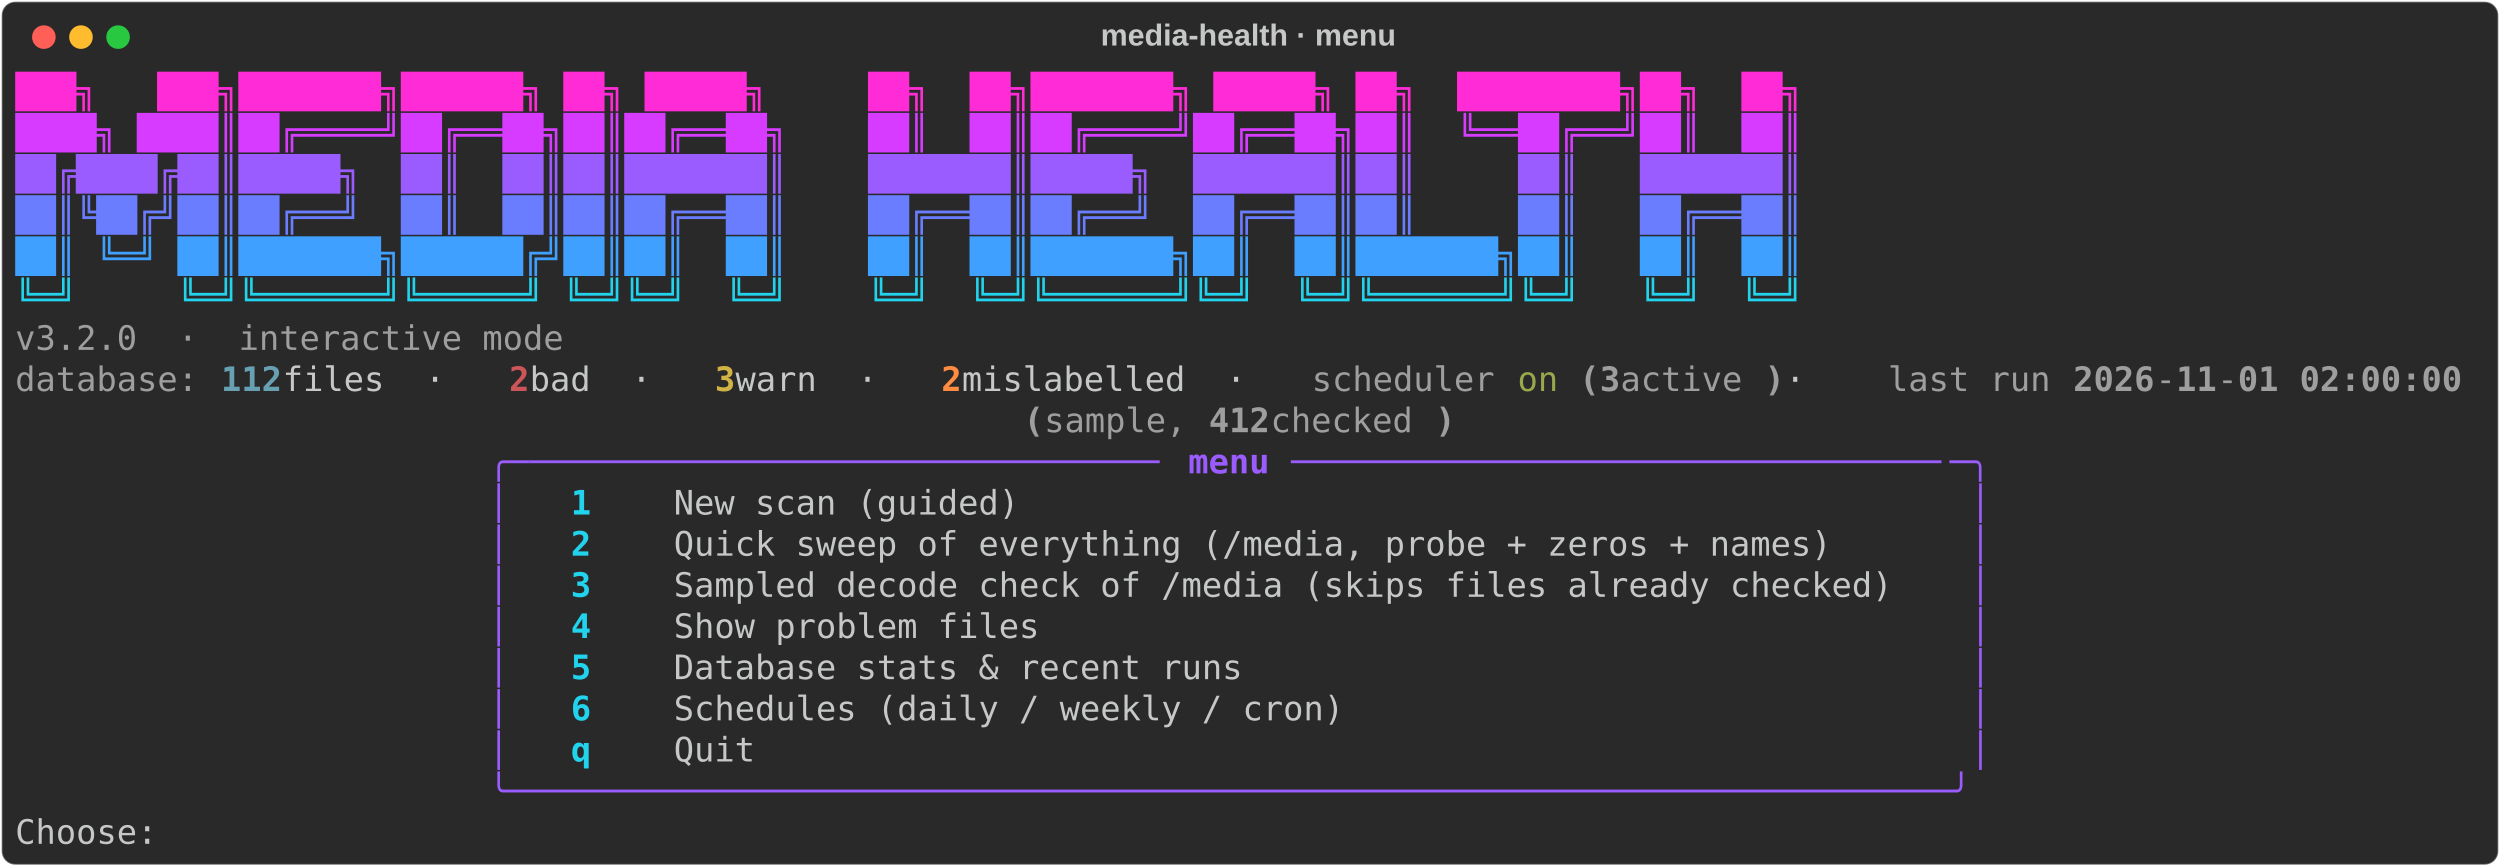
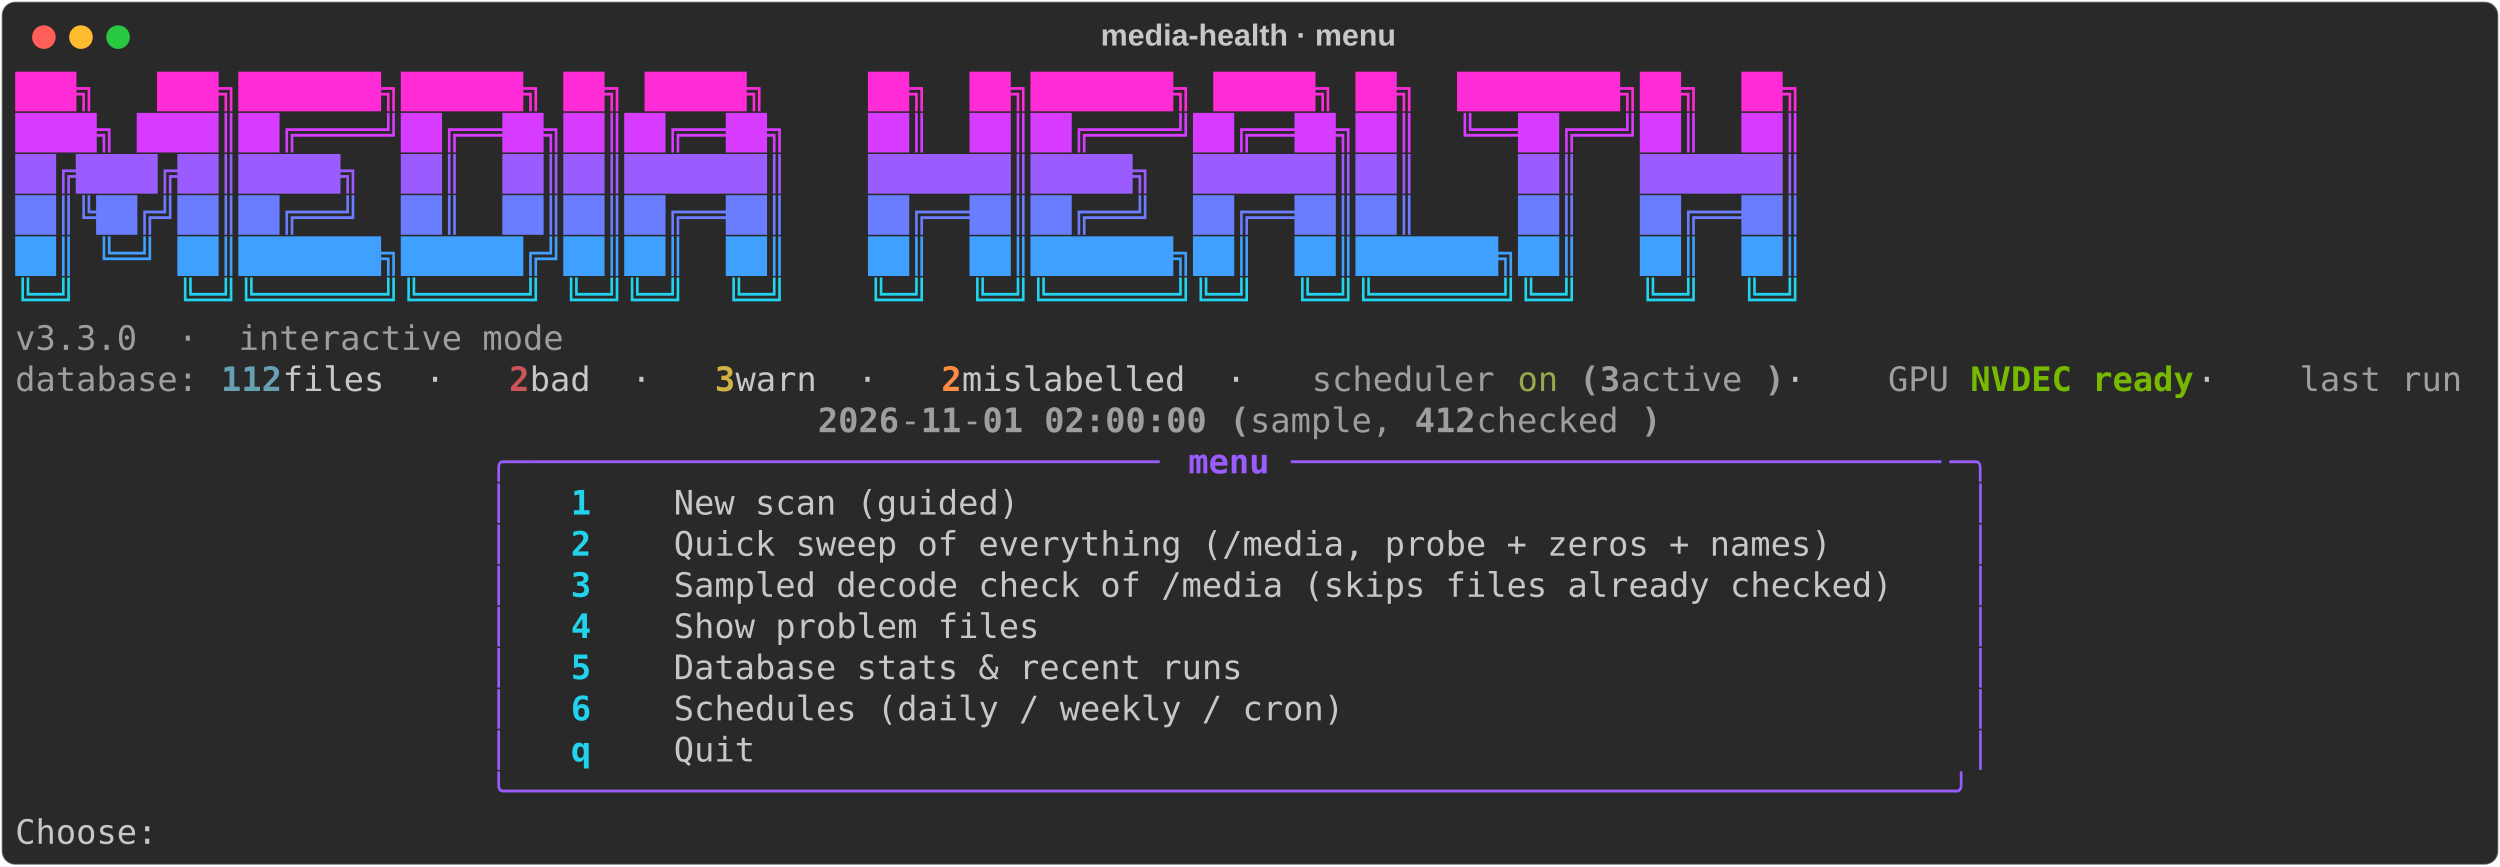
<svg xmlns="http://www.w3.org/2000/svg" class="rich-terminal" viewBox="0 0 1482 513.6">
  <style>

    @font-face {
        font-family: "Fira Code";
        src: local("FiraCode-Regular"),
                url("https://cdnjs.cloudflare.com/ajax/libs/firacode/6.2.0/woff2/FiraCode-Regular.woff2") format("woff2"),
                url("https://cdnjs.cloudflare.com/ajax/libs/firacode/6.2.0/woff/FiraCode-Regular.woff") format("woff");
        font-style: normal;
        font-weight: 400;
    }
    @font-face {
        font-family: "Fira Code";
        src: local("FiraCode-Bold"),
                url("https://cdnjs.cloudflare.com/ajax/libs/firacode/6.2.0/woff2/FiraCode-Bold.woff2") format("woff2"),
                url("https://cdnjs.cloudflare.com/ajax/libs/firacode/6.2.0/woff/FiraCode-Bold.woff") format("woff");
        font-style: bold;
        font-weight: 700;
    }

-     .terminal-2328718735-matrix {
+     .terminal-3671577875-matrix {
        font-family: Fira Code, monospace;
        font-size: 20px;
        line-height: 24.4px;
        font-variant-east-asian: full-width;
    }

-     .terminal-2328718735-title {
+     .terminal-3671577875-title {
        font-size: 18px;
        font-weight: bold;
        font-family: arial;
    }

-     .terminal-2328718735-r1 { fill: #ff2bd6;font-weight: bold }
- .terminal-2328718735-r2 { fill: #c5c8c6 }
- .terminal-2328718735-r3 { fill: #d63bff;font-weight: bold }
- .terminal-2328718735-r4 { fill: #9b5cff;font-weight: bold }
- .terminal-2328718735-r5 { fill: #6a7dff;font-weight: bold }
- .terminal-2328718735-r6 { fill: #3fa0ff;font-weight: bold }
- .terminal-2328718735-r7 { fill: #22d3ee;font-weight: bold }
- .terminal-2328718735-r8 { fill: #9e9e9e }
- .terminal-2328718735-r9 { fill: #68a0b3;font-weight: bold }
- .terminal-2328718735-r10 { fill: #cc555a;font-weight: bold }
- .terminal-2328718735-r11 { fill: #d0b344;font-weight: bold }
- .terminal-2328718735-r12 { fill: #ff8c42;font-weight: bold }
- .terminal-2328718735-r13 { fill: #98a84b }
- .terminal-2328718735-r14 { fill: #9e9e9e;font-weight: bold }
- .terminal-2328718735-r15 { fill: #9b5cff }
+     .terminal-3671577875-r1 { fill: #ff2bd6;font-weight: bold }
+ .terminal-3671577875-r2 { fill: #c5c8c6 }
+ .terminal-3671577875-r3 { fill: #d63bff;font-weight: bold }
+ .terminal-3671577875-r4 { fill: #9b5cff;font-weight: bold }
+ .terminal-3671577875-r5 { fill: #6a7dff;font-weight: bold }
+ .terminal-3671577875-r6 { fill: #3fa0ff;font-weight: bold }
+ .terminal-3671577875-r7 { fill: #22d3ee;font-weight: bold }
+ .terminal-3671577875-r8 { fill: #9e9e9e }
+ .terminal-3671577875-r9 { fill: #68a0b3;font-weight: bold }
+ .terminal-3671577875-r10 { fill: #cc555a;font-weight: bold }
+ .terminal-3671577875-r11 { fill: #d0b344;font-weight: bold }
+ .terminal-3671577875-r12 { fill: #ff8c42;font-weight: bold }
+ .terminal-3671577875-r13 { fill: #98a84b }
+ .terminal-3671577875-r14 { fill: #9e9e9e;font-weight: bold }
+ .terminal-3671577875-r15 { fill: #76b900;font-weight: bold }
+ .terminal-3671577875-r16 { fill: #9b5cff }
    </style>
  <defs>
-     <clipPath id="terminal-2328718735-clip-terminal">
+     <clipPath id="terminal-3671577875-clip-terminal">
      <rect x="0" y="0" width="1463.0" height="462.6" />
    </clipPath>
-     <clipPath id="terminal-2328718735-line-0">
+     <clipPath id="terminal-3671577875-line-0">
      <rect x="0" y="1.5" width="1464" height="24.65" />
    </clipPath>
-     <clipPath id="terminal-2328718735-line-1">
+     <clipPath id="terminal-3671577875-line-1">
      <rect x="0" y="25.9" width="1464" height="24.65" />
    </clipPath>
-     <clipPath id="terminal-2328718735-line-2">
+     <clipPath id="terminal-3671577875-line-2">
      <rect x="0" y="50.3" width="1464" height="24.65" />
    </clipPath>
-     <clipPath id="terminal-2328718735-line-3">
+     <clipPath id="terminal-3671577875-line-3">
      <rect x="0" y="74.7" width="1464" height="24.65" />
    </clipPath>
-     <clipPath id="terminal-2328718735-line-4">
+     <clipPath id="terminal-3671577875-line-4">
      <rect x="0" y="99.1" width="1464" height="24.65" />
    </clipPath>
-     <clipPath id="terminal-2328718735-line-5">
+     <clipPath id="terminal-3671577875-line-5">
      <rect x="0" y="123.5" width="1464" height="24.65" />
    </clipPath>
-     <clipPath id="terminal-2328718735-line-6">
+     <clipPath id="terminal-3671577875-line-6">
      <rect x="0" y="147.9" width="1464" height="24.65" />
    </clipPath>
-     <clipPath id="terminal-2328718735-line-7">
+     <clipPath id="terminal-3671577875-line-7">
      <rect x="0" y="172.3" width="1464" height="24.65" />
    </clipPath>
-     <clipPath id="terminal-2328718735-line-8">
+     <clipPath id="terminal-3671577875-line-8">
      <rect x="0" y="196.7" width="1464" height="24.65" />
    </clipPath>
-     <clipPath id="terminal-2328718735-line-9">
+     <clipPath id="terminal-3671577875-line-9">
      <rect x="0" y="221.1" width="1464" height="24.65" />
    </clipPath>
-     <clipPath id="terminal-2328718735-line-10">
+     <clipPath id="terminal-3671577875-line-10">
      <rect x="0" y="245.5" width="1464" height="24.65" />
    </clipPath>
-     <clipPath id="terminal-2328718735-line-11">
+     <clipPath id="terminal-3671577875-line-11">
      <rect x="0" y="269.9" width="1464" height="24.65" />
    </clipPath>
-     <clipPath id="terminal-2328718735-line-12">
+     <clipPath id="terminal-3671577875-line-12">
      <rect x="0" y="294.3" width="1464" height="24.65" />
    </clipPath>
-     <clipPath id="terminal-2328718735-line-13">
+     <clipPath id="terminal-3671577875-line-13">
      <rect x="0" y="318.7" width="1464" height="24.65" />
    </clipPath>
-     <clipPath id="terminal-2328718735-line-14">
+     <clipPath id="terminal-3671577875-line-14">
      <rect x="0" y="343.1" width="1464" height="24.65" />
    </clipPath>
-     <clipPath id="terminal-2328718735-line-15">
+     <clipPath id="terminal-3671577875-line-15">
      <rect x="0" y="367.5" width="1464" height="24.65" />
    </clipPath>
-     <clipPath id="terminal-2328718735-line-16">
+     <clipPath id="terminal-3671577875-line-16">
      <rect x="0" y="391.9" width="1464" height="24.65" />
    </clipPath>
-     <clipPath id="terminal-2328718735-line-17">
+     <clipPath id="terminal-3671577875-line-17">
      <rect x="0" y="416.3" width="1464" height="24.65" />
    </clipPath>
  </defs>
  <rect fill="#292929" stroke="rgba(255,255,255,0.35)" stroke-width="1" x="1" y="1" width="1480" height="511.6" rx="8" />
-   <text class="terminal-2328718735-title" fill="#c5c8c6" text-anchor="middle" x="740" y="27">media-health · menu</text>
+   <text class="terminal-3671577875-title" fill="#c5c8c6" text-anchor="middle" x="740" y="27">media-health · menu</text>
  <g transform="translate(26,22)">
    <circle cx="0" cy="0" r="7" fill="#ff5f57" />
    <circle cx="22" cy="0" r="7" fill="#febc2e" />
    <circle cx="44" cy="0" r="7" fill="#28c840" />
  </g>
-   <g transform="translate(9, 41)" clip-path="url(#terminal-2328718735-clip-terminal)">
-     <g class="terminal-2328718735-matrix">
-       <text class="terminal-2328718735-r1" x="0" y="20" textLength="1073.6" clip-path="url(#terminal-2328718735-line-0)">███╗   ███╗███████╗██████╗ ██╗ █████╗     ██╗  ██╗███████╗ █████╗ ██╗  ████████╗██╗  ██╗</text>
-       <text class="terminal-2328718735-r2" x="1464" y="20" textLength="12.2" clip-path="url(#terminal-2328718735-line-0)">
- </text>
-       <text class="terminal-2328718735-r3" x="0" y="44.4" textLength="1073.6" clip-path="url(#terminal-2328718735-line-1)">████╗ ████║██╔════╝██╔══██╗██║██╔══██╗    ██║  ██║██╔════╝██╔══██╗██║  ╚══██╔══╝██║  ██║</text>
-       <text class="terminal-2328718735-r2" x="1464" y="44.4" textLength="12.2" clip-path="url(#terminal-2328718735-line-1)">
- </text>
-       <text class="terminal-2328718735-r4" x="0" y="68.8" textLength="1073.6" clip-path="url(#terminal-2328718735-line-2)">██╔████╔██║█████╗  ██║  ██║██║███████║    ███████║█████╗  ███████║██║     ██║   ███████║</text>
-       <text class="terminal-2328718735-r2" x="1464" y="68.8" textLength="12.2" clip-path="url(#terminal-2328718735-line-2)">
- </text>
-       <text class="terminal-2328718735-r5" x="0" y="93.2" textLength="1073.6" clip-path="url(#terminal-2328718735-line-3)">██║╚██╔╝██║██╔══╝  ██║  ██║██║██╔══██║    ██╔══██║██╔══╝  ██╔══██║██║     ██║   ██╔══██║</text>
-       <text class="terminal-2328718735-r2" x="1464" y="93.2" textLength="12.2" clip-path="url(#terminal-2328718735-line-3)">
- </text>
-       <text class="terminal-2328718735-r6" x="0" y="117.6" textLength="1073.6" clip-path="url(#terminal-2328718735-line-4)">██║ ╚═╝ ██║███████╗██████╔╝██║██║  ██║    ██║  ██║███████╗██║  ██║███████╗██║   ██║  ██║</text>
-       <text class="terminal-2328718735-r2" x="1464" y="117.6" textLength="12.2" clip-path="url(#terminal-2328718735-line-4)">
- </text>
-       <text class="terminal-2328718735-r7" x="0" y="142" textLength="1073.6" clip-path="url(#terminal-2328718735-line-5)">╚═╝     ╚═╝╚══════╝╚═════╝ ╚═╝╚═╝  ╚═╝    ╚═╝  ╚═╝╚══════╝╚═╝  ╚═╝╚══════╝╚═╝   ╚═╝  ╚═╝</text>
-       <text class="terminal-2328718735-r2" x="1464" y="142" textLength="12.2" clip-path="url(#terminal-2328718735-line-5)">
- </text>
-       <text class="terminal-2328718735-r8" x="0" y="166.4" textLength="329.4" clip-path="url(#terminal-2328718735-line-6)">v3.2.0  ·  interactive mode</text>
-       <text class="terminal-2328718735-r2" x="1464" y="166.4" textLength="12.2" clip-path="url(#terminal-2328718735-line-6)">
- </text>
-       <text class="terminal-2328718735-r8" x="0" y="190.8" textLength="109.8" clip-path="url(#terminal-2328718735-line-7)">database:</text>
-       <text class="terminal-2328718735-r9" x="122" y="190.8" textLength="36.6" clip-path="url(#terminal-2328718735-line-7)">112</text>
-       <text class="terminal-2328718735-r2" x="158.6" y="190.8" textLength="134.2" clip-path="url(#terminal-2328718735-line-7)"> files  ·  </text>
-       <text class="terminal-2328718735-r10" x="292.8" y="190.8" textLength="12.2" clip-path="url(#terminal-2328718735-line-7)">2</text>
-       <text class="terminal-2328718735-r2" x="305" y="190.8" textLength="109.8" clip-path="url(#terminal-2328718735-line-7)"> bad  ·  </text>
-       <text class="terminal-2328718735-r11" x="414.8" y="190.8" textLength="12.2" clip-path="url(#terminal-2328718735-line-7)">3</text>
-       <text class="terminal-2328718735-r2" x="427" y="190.8" textLength="122" clip-path="url(#terminal-2328718735-line-7)"> warn  ·  </text>
-       <text class="terminal-2328718735-r12" x="549" y="190.8" textLength="12.2" clip-path="url(#terminal-2328718735-line-7)">2</text>
-       <text class="terminal-2328718735-r2" x="561.2" y="190.8" textLength="207.4" clip-path="url(#terminal-2328718735-line-7)"> mislabelled  ·  </text>
-       <text class="terminal-2328718735-r8" x="768.6" y="190.8" textLength="109.8" clip-path="url(#terminal-2328718735-line-7)">scheduler</text>
-       <text class="terminal-2328718735-r13" x="890.6" y="190.8" textLength="24.4" clip-path="url(#terminal-2328718735-line-7)">on</text>
-       <text class="terminal-2328718735-r14" x="927.2" y="190.8" textLength="12.2" clip-path="url(#terminal-2328718735-line-7)">(</text>
-       <text class="terminal-2328718735-r14" x="939.4" y="190.8" textLength="12.2" clip-path="url(#terminal-2328718735-line-7)">3</text>
-       <text class="terminal-2328718735-r8" x="951.6" y="190.8" textLength="85.4" clip-path="url(#terminal-2328718735-line-7)"> active</text>
-       <text class="terminal-2328718735-r14" x="1037" y="190.8" textLength="12.2" clip-path="url(#terminal-2328718735-line-7)">)</text>
-       <text class="terminal-2328718735-r2" x="1049.2" y="190.8" textLength="61" clip-path="url(#terminal-2328718735-line-7)">  ·  </text>
-       <text class="terminal-2328718735-r8" x="1110.2" y="190.8" textLength="109.8" clip-path="url(#terminal-2328718735-line-7)">last run </text>
-       <text class="terminal-2328718735-r14" x="1220" y="190.8" textLength="48.8" clip-path="url(#terminal-2328718735-line-7)">2026</text>
-       <text class="terminal-2328718735-r8" x="1268.8" y="190.8" textLength="12.2" clip-path="url(#terminal-2328718735-line-7)">-</text>
-       <text class="terminal-2328718735-r14" x="1281" y="190.8" textLength="24.4" clip-path="url(#terminal-2328718735-line-7)">11</text>
-       <text class="terminal-2328718735-r8" x="1305.4" y="190.8" textLength="12.2" clip-path="url(#terminal-2328718735-line-7)">-</text>
-       <text class="terminal-2328718735-r14" x="1317.6" y="190.8" textLength="24.4" clip-path="url(#terminal-2328718735-line-7)">01</text>
-       <text class="terminal-2328718735-r14" x="1354.2" y="190.8" textLength="97.6" clip-path="url(#terminal-2328718735-line-7)">02:00:00</text>
-       <text class="terminal-2328718735-r2" x="1464" y="190.8" textLength="12.2" clip-path="url(#terminal-2328718735-line-7)">
- </text>
-       <text class="terminal-2328718735-r14" x="597.8" y="215.2" textLength="12.2" clip-path="url(#terminal-2328718735-line-8)">(</text>
-       <text class="terminal-2328718735-r8" x="610" y="215.2" textLength="97.6" clip-path="url(#terminal-2328718735-line-8)">sample, </text>
-       <text class="terminal-2328718735-r14" x="707.6" y="215.2" textLength="36.6" clip-path="url(#terminal-2328718735-line-8)">412</text>
-       <text class="terminal-2328718735-r8" x="744.2" y="215.2" textLength="97.6" clip-path="url(#terminal-2328718735-line-8)"> checked</text>
-       <text class="terminal-2328718735-r14" x="841.8" y="215.2" textLength="12.2" clip-path="url(#terminal-2328718735-line-8)">)</text>
-       <text class="terminal-2328718735-r2" x="1464" y="215.2" textLength="12.2" clip-path="url(#terminal-2328718735-line-8)">
- </text>
-       <text class="terminal-2328718735-r15" x="280.6" y="239.6" textLength="24.4" clip-path="url(#terminal-2328718735-line-9)">╭─</text>
-       <text class="terminal-2328718735-r15" x="305" y="239.6" textLength="378.2" clip-path="url(#terminal-2328718735-line-9)">───────────────────────────────</text>
-       <text class="terminal-2328718735-r4" x="695.4" y="239.6" textLength="48.8" clip-path="url(#terminal-2328718735-line-9)">menu</text>
-       <text class="terminal-2328718735-r15" x="756.4" y="239.6" textLength="390.4" clip-path="url(#terminal-2328718735-line-9)">────────────────────────────────</text>
-       <text class="terminal-2328718735-r15" x="1146.8" y="239.6" textLength="24.4" clip-path="url(#terminal-2328718735-line-9)">─╮</text>
-       <text class="terminal-2328718735-r2" x="1464" y="239.6" textLength="12.2" clip-path="url(#terminal-2328718735-line-9)">
- </text>
-       <text class="terminal-2328718735-r15" x="280.6" y="264" textLength="12.2" clip-path="url(#terminal-2328718735-line-10)">│</text>
-       <text class="terminal-2328718735-r7" x="329.4" y="264" textLength="12.2" clip-path="url(#terminal-2328718735-line-10)">1</text>
-       <text class="terminal-2328718735-r2" x="390.4" y="264" textLength="732" clip-path="url(#terminal-2328718735-line-10)">New scan (guided)                                           </text>
-       <text class="terminal-2328718735-r15" x="1159" y="264" textLength="12.2" clip-path="url(#terminal-2328718735-line-10)">│</text>
-       <text class="terminal-2328718735-r2" x="1464" y="264" textLength="12.2" clip-path="url(#terminal-2328718735-line-10)">
- </text>
-       <text class="terminal-2328718735-r15" x="280.6" y="288.4" textLength="12.2" clip-path="url(#terminal-2328718735-line-11)">│</text>
-       <text class="terminal-2328718735-r7" x="329.4" y="288.4" textLength="12.2" clip-path="url(#terminal-2328718735-line-11)">2</text>
-       <text class="terminal-2328718735-r2" x="390.4" y="288.4" textLength="732" clip-path="url(#terminal-2328718735-line-11)">Quick sweep of everything (/media, probe + zeros + names)   </text>
-       <text class="terminal-2328718735-r15" x="1159" y="288.4" textLength="12.2" clip-path="url(#terminal-2328718735-line-11)">│</text>
-       <text class="terminal-2328718735-r2" x="1464" y="288.4" textLength="12.2" clip-path="url(#terminal-2328718735-line-11)">
- </text>
-       <text class="terminal-2328718735-r15" x="280.6" y="312.8" textLength="12.2" clip-path="url(#terminal-2328718735-line-12)">│</text>
-       <text class="terminal-2328718735-r7" x="329.4" y="312.8" textLength="12.2" clip-path="url(#terminal-2328718735-line-12)">3</text>
-       <text class="terminal-2328718735-r2" x="390.4" y="312.8" textLength="732" clip-path="url(#terminal-2328718735-line-12)">Sampled decode check of /media (skips files already checked)</text>
-       <text class="terminal-2328718735-r15" x="1159" y="312.8" textLength="12.2" clip-path="url(#terminal-2328718735-line-12)">│</text>
-       <text class="terminal-2328718735-r2" x="1464" y="312.8" textLength="12.2" clip-path="url(#terminal-2328718735-line-12)">
- </text>
-       <text class="terminal-2328718735-r15" x="280.6" y="337.2" textLength="12.2" clip-path="url(#terminal-2328718735-line-13)">│</text>
-       <text class="terminal-2328718735-r7" x="329.4" y="337.2" textLength="12.2" clip-path="url(#terminal-2328718735-line-13)">4</text>
-       <text class="terminal-2328718735-r2" x="390.4" y="337.2" textLength="732" clip-path="url(#terminal-2328718735-line-13)">Show problem files                                          </text>
-       <text class="terminal-2328718735-r15" x="1159" y="337.2" textLength="12.2" clip-path="url(#terminal-2328718735-line-13)">│</text>
-       <text class="terminal-2328718735-r2" x="1464" y="337.2" textLength="12.2" clip-path="url(#terminal-2328718735-line-13)">
- </text>
-       <text class="terminal-2328718735-r15" x="280.6" y="361.6" textLength="12.2" clip-path="url(#terminal-2328718735-line-14)">│</text>
-       <text class="terminal-2328718735-r7" x="329.4" y="361.6" textLength="12.2" clip-path="url(#terminal-2328718735-line-14)">5</text>
-       <text class="terminal-2328718735-r2" x="390.4" y="361.6" textLength="732" clip-path="url(#terminal-2328718735-line-14)">Database stats &amp; recent runs                                </text>
-       <text class="terminal-2328718735-r15" x="1159" y="361.6" textLength="12.2" clip-path="url(#terminal-2328718735-line-14)">│</text>
-       <text class="terminal-2328718735-r2" x="1464" y="361.6" textLength="12.2" clip-path="url(#terminal-2328718735-line-14)">
- </text>
-       <text class="terminal-2328718735-r15" x="280.6" y="386" textLength="12.2" clip-path="url(#terminal-2328718735-line-15)">│</text>
-       <text class="terminal-2328718735-r7" x="329.4" y="386" textLength="12.2" clip-path="url(#terminal-2328718735-line-15)">6</text>
-       <text class="terminal-2328718735-r2" x="390.4" y="386" textLength="732" clip-path="url(#terminal-2328718735-line-15)">Schedules (daily / weekly / cron)                           </text>
-       <text class="terminal-2328718735-r15" x="1159" y="386" textLength="12.2" clip-path="url(#terminal-2328718735-line-15)">│</text>
-       <text class="terminal-2328718735-r2" x="1464" y="386" textLength="12.2" clip-path="url(#terminal-2328718735-line-15)">
- </text>
-       <text class="terminal-2328718735-r15" x="280.6" y="410.4" textLength="12.2" clip-path="url(#terminal-2328718735-line-16)">│</text>
-       <text class="terminal-2328718735-r7" x="329.4" y="410.4" textLength="12.2" clip-path="url(#terminal-2328718735-line-16)">q</text>
-       <text class="terminal-2328718735-r2" x="390.4" y="410.4" textLength="732" clip-path="url(#terminal-2328718735-line-16)">Quit                                                        </text>
-       <text class="terminal-2328718735-r15" x="1159" y="410.4" textLength="12.2" clip-path="url(#terminal-2328718735-line-16)">│</text>
-       <text class="terminal-2328718735-r2" x="1464" y="410.4" textLength="12.2" clip-path="url(#terminal-2328718735-line-16)">
- </text>
-       <text class="terminal-2328718735-r15" x="280.6" y="434.8" textLength="890.6" clip-path="url(#terminal-2328718735-line-17)">╰───────────────────────────────────────────────────────────────────────╯</text>
-       <text class="terminal-2328718735-r2" x="1464" y="434.8" textLength="12.2" clip-path="url(#terminal-2328718735-line-17)">
- </text>
-       <text class="terminal-2328718735-r2" x="0" y="459.2" textLength="97.6" clip-path="url(#terminal-2328718735-line-18)">Choose: </text>
+   <g transform="translate(9, 41)" clip-path="url(#terminal-3671577875-clip-terminal)">
+     <g class="terminal-3671577875-matrix">
+       <text class="terminal-3671577875-r1" x="0" y="20" textLength="1073.6" clip-path="url(#terminal-3671577875-line-0)">███╗   ███╗███████╗██████╗ ██╗ █████╗     ██╗  ██╗███████╗ █████╗ ██╗  ████████╗██╗  ██╗</text>
+       <text class="terminal-3671577875-r2" x="1464" y="20" textLength="12.2" clip-path="url(#terminal-3671577875-line-0)">
+ </text>
+       <text class="terminal-3671577875-r3" x="0" y="44.4" textLength="1073.6" clip-path="url(#terminal-3671577875-line-1)">████╗ ████║██╔════╝██╔══██╗██║██╔══██╗    ██║  ██║██╔════╝██╔══██╗██║  ╚══██╔══╝██║  ██║</text>
+       <text class="terminal-3671577875-r2" x="1464" y="44.4" textLength="12.2" clip-path="url(#terminal-3671577875-line-1)">
+ </text>
+       <text class="terminal-3671577875-r4" x="0" y="68.8" textLength="1073.6" clip-path="url(#terminal-3671577875-line-2)">██╔████╔██║█████╗  ██║  ██║██║███████║    ███████║█████╗  ███████║██║     ██║   ███████║</text>
+       <text class="terminal-3671577875-r2" x="1464" y="68.8" textLength="12.2" clip-path="url(#terminal-3671577875-line-2)">
+ </text>
+       <text class="terminal-3671577875-r5" x="0" y="93.2" textLength="1073.6" clip-path="url(#terminal-3671577875-line-3)">██║╚██╔╝██║██╔══╝  ██║  ██║██║██╔══██║    ██╔══██║██╔══╝  ██╔══██║██║     ██║   ██╔══██║</text>
+       <text class="terminal-3671577875-r2" x="1464" y="93.2" textLength="12.2" clip-path="url(#terminal-3671577875-line-3)">
+ </text>
+       <text class="terminal-3671577875-r6" x="0" y="117.6" textLength="1073.6" clip-path="url(#terminal-3671577875-line-4)">██║ ╚═╝ ██║███████╗██████╔╝██║██║  ██║    ██║  ██║███████╗██║  ██║███████╗██║   ██║  ██║</text>
+       <text class="terminal-3671577875-r2" x="1464" y="117.6" textLength="12.2" clip-path="url(#terminal-3671577875-line-4)">
+ </text>
+       <text class="terminal-3671577875-r7" x="0" y="142" textLength="1073.6" clip-path="url(#terminal-3671577875-line-5)">╚═╝     ╚═╝╚══════╝╚═════╝ ╚═╝╚═╝  ╚═╝    ╚═╝  ╚═╝╚══════╝╚═╝  ╚═╝╚══════╝╚═╝   ╚═╝  ╚═╝</text>
+       <text class="terminal-3671577875-r2" x="1464" y="142" textLength="12.2" clip-path="url(#terminal-3671577875-line-5)">
+ </text>
+       <text class="terminal-3671577875-r8" x="0" y="166.4" textLength="329.4" clip-path="url(#terminal-3671577875-line-6)">v3.3.0  ·  interactive mode</text>
+       <text class="terminal-3671577875-r2" x="1464" y="166.4" textLength="12.2" clip-path="url(#terminal-3671577875-line-6)">
+ </text>
+       <text class="terminal-3671577875-r8" x="0" y="190.8" textLength="109.8" clip-path="url(#terminal-3671577875-line-7)">database:</text>
+       <text class="terminal-3671577875-r9" x="122" y="190.8" textLength="36.6" clip-path="url(#terminal-3671577875-line-7)">112</text>
+       <text class="terminal-3671577875-r2" x="158.6" y="190.8" textLength="134.2" clip-path="url(#terminal-3671577875-line-7)"> files  ·  </text>
+       <text class="terminal-3671577875-r10" x="292.8" y="190.8" textLength="12.2" clip-path="url(#terminal-3671577875-line-7)">2</text>
+       <text class="terminal-3671577875-r2" x="305" y="190.8" textLength="109.8" clip-path="url(#terminal-3671577875-line-7)"> bad  ·  </text>
+       <text class="terminal-3671577875-r11" x="414.8" y="190.8" textLength="12.2" clip-path="url(#terminal-3671577875-line-7)">3</text>
+       <text class="terminal-3671577875-r2" x="427" y="190.8" textLength="122" clip-path="url(#terminal-3671577875-line-7)"> warn  ·  </text>
+       <text class="terminal-3671577875-r12" x="549" y="190.8" textLength="12.2" clip-path="url(#terminal-3671577875-line-7)">2</text>
+       <text class="terminal-3671577875-r2" x="561.2" y="190.8" textLength="207.4" clip-path="url(#terminal-3671577875-line-7)"> mislabelled  ·  </text>
+       <text class="terminal-3671577875-r8" x="768.6" y="190.8" textLength="109.8" clip-path="url(#terminal-3671577875-line-7)">scheduler</text>
+       <text class="terminal-3671577875-r13" x="890.6" y="190.8" textLength="24.4" clip-path="url(#terminal-3671577875-line-7)">on</text>
+       <text class="terminal-3671577875-r14" x="927.2" y="190.8" textLength="12.2" clip-path="url(#terminal-3671577875-line-7)">(</text>
+       <text class="terminal-3671577875-r14" x="939.4" y="190.8" textLength="12.2" clip-path="url(#terminal-3671577875-line-7)">3</text>
+       <text class="terminal-3671577875-r8" x="951.6" y="190.8" textLength="85.4" clip-path="url(#terminal-3671577875-line-7)"> active</text>
+       <text class="terminal-3671577875-r14" x="1037" y="190.8" textLength="12.2" clip-path="url(#terminal-3671577875-line-7)">)</text>
+       <text class="terminal-3671577875-r2" x="1049.2" y="190.8" textLength="61" clip-path="url(#terminal-3671577875-line-7)">  ·  </text>
+       <text class="terminal-3671577875-r8" x="1110.2" y="190.8" textLength="36.6" clip-path="url(#terminal-3671577875-line-7)">GPU</text>
+       <text class="terminal-3671577875-r15" x="1159" y="190.8" textLength="134.2" clip-path="url(#terminal-3671577875-line-7)">NVDEC ready</text>
+       <text class="terminal-3671577875-r2" x="1293.2" y="190.8" textLength="61" clip-path="url(#terminal-3671577875-line-7)">  ·  </text>
+       <text class="terminal-3671577875-r8" x="1354.2" y="190.8" textLength="97.6" clip-path="url(#terminal-3671577875-line-7)">last run</text>
+       <text class="terminal-3671577875-r2" x="1464" y="190.8" textLength="12.2" clip-path="url(#terminal-3671577875-line-7)">
+ </text>
+       <text class="terminal-3671577875-r14" x="475.8" y="215.2" textLength="48.8" clip-path="url(#terminal-3671577875-line-8)">2026</text>
+       <text class="terminal-3671577875-r8" x="524.6" y="215.2" textLength="12.2" clip-path="url(#terminal-3671577875-line-8)">-</text>
+       <text class="terminal-3671577875-r14" x="536.8" y="215.2" textLength="24.4" clip-path="url(#terminal-3671577875-line-8)">11</text>
+       <text class="terminal-3671577875-r8" x="561.2" y="215.2" textLength="12.2" clip-path="url(#terminal-3671577875-line-8)">-</text>
+       <text class="terminal-3671577875-r14" x="573.4" y="215.2" textLength="24.4" clip-path="url(#terminal-3671577875-line-8)">01</text>
+       <text class="terminal-3671577875-r14" x="610" y="215.2" textLength="97.6" clip-path="url(#terminal-3671577875-line-8)">02:00:00</text>
+       <text class="terminal-3671577875-r14" x="719.8" y="215.2" textLength="12.2" clip-path="url(#terminal-3671577875-line-8)">(</text>
+       <text class="terminal-3671577875-r8" x="732" y="215.2" textLength="97.6" clip-path="url(#terminal-3671577875-line-8)">sample, </text>
+       <text class="terminal-3671577875-r14" x="829.6" y="215.2" textLength="36.6" clip-path="url(#terminal-3671577875-line-8)">412</text>
+       <text class="terminal-3671577875-r8" x="866.2" y="215.2" textLength="97.6" clip-path="url(#terminal-3671577875-line-8)"> checked</text>
+       <text class="terminal-3671577875-r14" x="963.8" y="215.2" textLength="12.2" clip-path="url(#terminal-3671577875-line-8)">)</text>
+       <text class="terminal-3671577875-r2" x="1464" y="215.2" textLength="12.2" clip-path="url(#terminal-3671577875-line-8)">
+ </text>
+       <text class="terminal-3671577875-r16" x="280.6" y="239.6" textLength="24.4" clip-path="url(#terminal-3671577875-line-9)">╭─</text>
+       <text class="terminal-3671577875-r16" x="305" y="239.6" textLength="378.2" clip-path="url(#terminal-3671577875-line-9)">───────────────────────────────</text>
+       <text class="terminal-3671577875-r4" x="695.4" y="239.6" textLength="48.8" clip-path="url(#terminal-3671577875-line-9)">menu</text>
+       <text class="terminal-3671577875-r16" x="756.4" y="239.6" textLength="390.4" clip-path="url(#terminal-3671577875-line-9)">────────────────────────────────</text>
+       <text class="terminal-3671577875-r16" x="1146.8" y="239.6" textLength="24.4" clip-path="url(#terminal-3671577875-line-9)">─╮</text>
+       <text class="terminal-3671577875-r2" x="1464" y="239.6" textLength="12.2" clip-path="url(#terminal-3671577875-line-9)">
+ </text>
+       <text class="terminal-3671577875-r16" x="280.6" y="264" textLength="12.2" clip-path="url(#terminal-3671577875-line-10)">│</text>
+       <text class="terminal-3671577875-r7" x="329.4" y="264" textLength="12.2" clip-path="url(#terminal-3671577875-line-10)">1</text>
+       <text class="terminal-3671577875-r2" x="390.4" y="264" textLength="732" clip-path="url(#terminal-3671577875-line-10)">New scan (guided)                                           </text>
+       <text class="terminal-3671577875-r16" x="1159" y="264" textLength="12.2" clip-path="url(#terminal-3671577875-line-10)">│</text>
+       <text class="terminal-3671577875-r2" x="1464" y="264" textLength="12.2" clip-path="url(#terminal-3671577875-line-10)">
+ </text>
+       <text class="terminal-3671577875-r16" x="280.6" y="288.4" textLength="12.2" clip-path="url(#terminal-3671577875-line-11)">│</text>
+       <text class="terminal-3671577875-r7" x="329.4" y="288.4" textLength="12.2" clip-path="url(#terminal-3671577875-line-11)">2</text>
+       <text class="terminal-3671577875-r2" x="390.4" y="288.4" textLength="732" clip-path="url(#terminal-3671577875-line-11)">Quick sweep of everything (/media, probe + zeros + names)   </text>
+       <text class="terminal-3671577875-r16" x="1159" y="288.4" textLength="12.2" clip-path="url(#terminal-3671577875-line-11)">│</text>
+       <text class="terminal-3671577875-r2" x="1464" y="288.4" textLength="12.2" clip-path="url(#terminal-3671577875-line-11)">
+ </text>
+       <text class="terminal-3671577875-r16" x="280.6" y="312.8" textLength="12.2" clip-path="url(#terminal-3671577875-line-12)">│</text>
+       <text class="terminal-3671577875-r7" x="329.4" y="312.8" textLength="12.2" clip-path="url(#terminal-3671577875-line-12)">3</text>
+       <text class="terminal-3671577875-r2" x="390.4" y="312.8" textLength="732" clip-path="url(#terminal-3671577875-line-12)">Sampled decode check of /media (skips files already checked)</text>
+       <text class="terminal-3671577875-r16" x="1159" y="312.8" textLength="12.2" clip-path="url(#terminal-3671577875-line-12)">│</text>
+       <text class="terminal-3671577875-r2" x="1464" y="312.8" textLength="12.2" clip-path="url(#terminal-3671577875-line-12)">
+ </text>
+       <text class="terminal-3671577875-r16" x="280.6" y="337.2" textLength="12.2" clip-path="url(#terminal-3671577875-line-13)">│</text>
+       <text class="terminal-3671577875-r7" x="329.4" y="337.2" textLength="12.2" clip-path="url(#terminal-3671577875-line-13)">4</text>
+       <text class="terminal-3671577875-r2" x="390.4" y="337.2" textLength="732" clip-path="url(#terminal-3671577875-line-13)">Show problem files                                          </text>
+       <text class="terminal-3671577875-r16" x="1159" y="337.2" textLength="12.2" clip-path="url(#terminal-3671577875-line-13)">│</text>
+       <text class="terminal-3671577875-r2" x="1464" y="337.2" textLength="12.2" clip-path="url(#terminal-3671577875-line-13)">
+ </text>
+       <text class="terminal-3671577875-r16" x="280.6" y="361.6" textLength="12.2" clip-path="url(#terminal-3671577875-line-14)">│</text>
+       <text class="terminal-3671577875-r7" x="329.4" y="361.6" textLength="12.2" clip-path="url(#terminal-3671577875-line-14)">5</text>
+       <text class="terminal-3671577875-r2" x="390.4" y="361.6" textLength="732" clip-path="url(#terminal-3671577875-line-14)">Database stats &amp; recent runs                                </text>
+       <text class="terminal-3671577875-r16" x="1159" y="361.6" textLength="12.2" clip-path="url(#terminal-3671577875-line-14)">│</text>
+       <text class="terminal-3671577875-r2" x="1464" y="361.6" textLength="12.2" clip-path="url(#terminal-3671577875-line-14)">
+ </text>
+       <text class="terminal-3671577875-r16" x="280.6" y="386" textLength="12.2" clip-path="url(#terminal-3671577875-line-15)">│</text>
+       <text class="terminal-3671577875-r7" x="329.4" y="386" textLength="12.2" clip-path="url(#terminal-3671577875-line-15)">6</text>
+       <text class="terminal-3671577875-r2" x="390.4" y="386" textLength="732" clip-path="url(#terminal-3671577875-line-15)">Schedules (daily / weekly / cron)                           </text>
+       <text class="terminal-3671577875-r16" x="1159" y="386" textLength="12.2" clip-path="url(#terminal-3671577875-line-15)">│</text>
+       <text class="terminal-3671577875-r2" x="1464" y="386" textLength="12.2" clip-path="url(#terminal-3671577875-line-15)">
+ </text>
+       <text class="terminal-3671577875-r16" x="280.6" y="410.4" textLength="12.2" clip-path="url(#terminal-3671577875-line-16)">│</text>
+       <text class="terminal-3671577875-r7" x="329.4" y="410.4" textLength="12.2" clip-path="url(#terminal-3671577875-line-16)">q</text>
+       <text class="terminal-3671577875-r2" x="390.4" y="410.4" textLength="732" clip-path="url(#terminal-3671577875-line-16)">Quit                                                        </text>
+       <text class="terminal-3671577875-r16" x="1159" y="410.4" textLength="12.2" clip-path="url(#terminal-3671577875-line-16)">│</text>
+       <text class="terminal-3671577875-r2" x="1464" y="410.4" textLength="12.2" clip-path="url(#terminal-3671577875-line-16)">
+ </text>
+       <text class="terminal-3671577875-r16" x="280.6" y="434.8" textLength="890.6" clip-path="url(#terminal-3671577875-line-17)">╰───────────────────────────────────────────────────────────────────────╯</text>
+       <text class="terminal-3671577875-r2" x="1464" y="434.8" textLength="12.2" clip-path="url(#terminal-3671577875-line-17)">
+ </text>
+       <text class="terminal-3671577875-r2" x="0" y="459.2" textLength="97.6" clip-path="url(#terminal-3671577875-line-18)">Choose: </text>
    </g>
  </g>
</svg>
